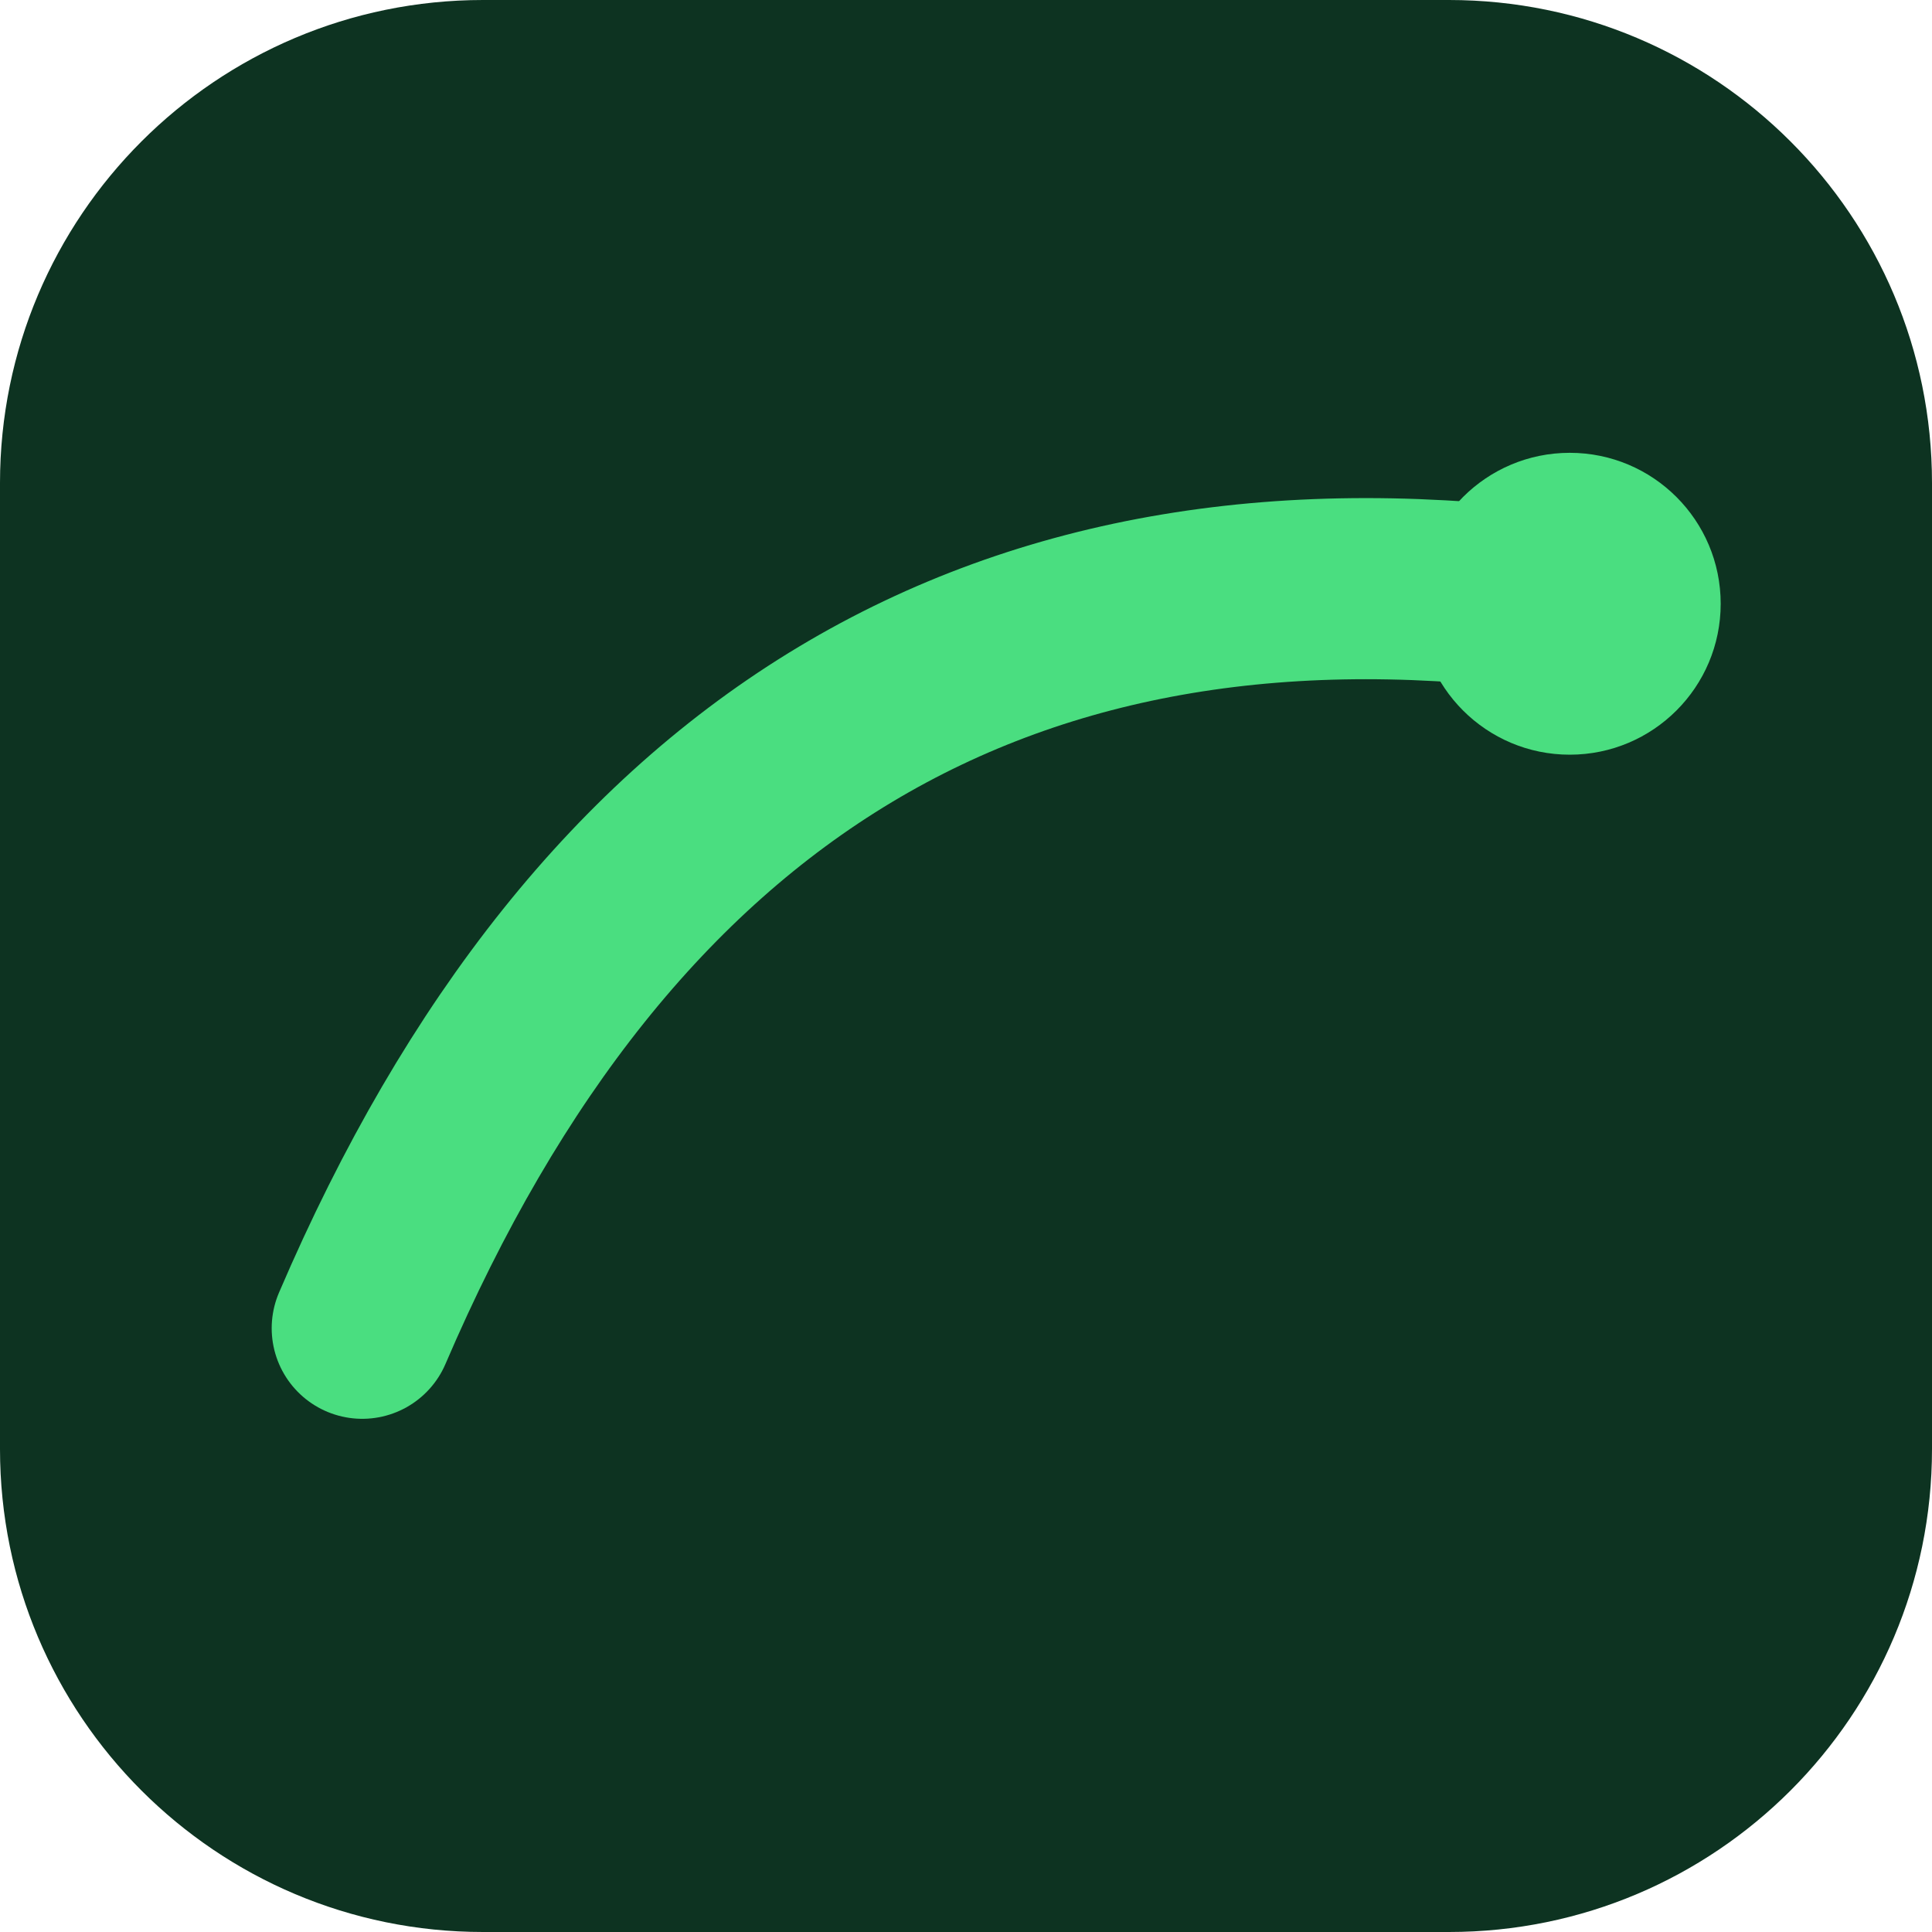
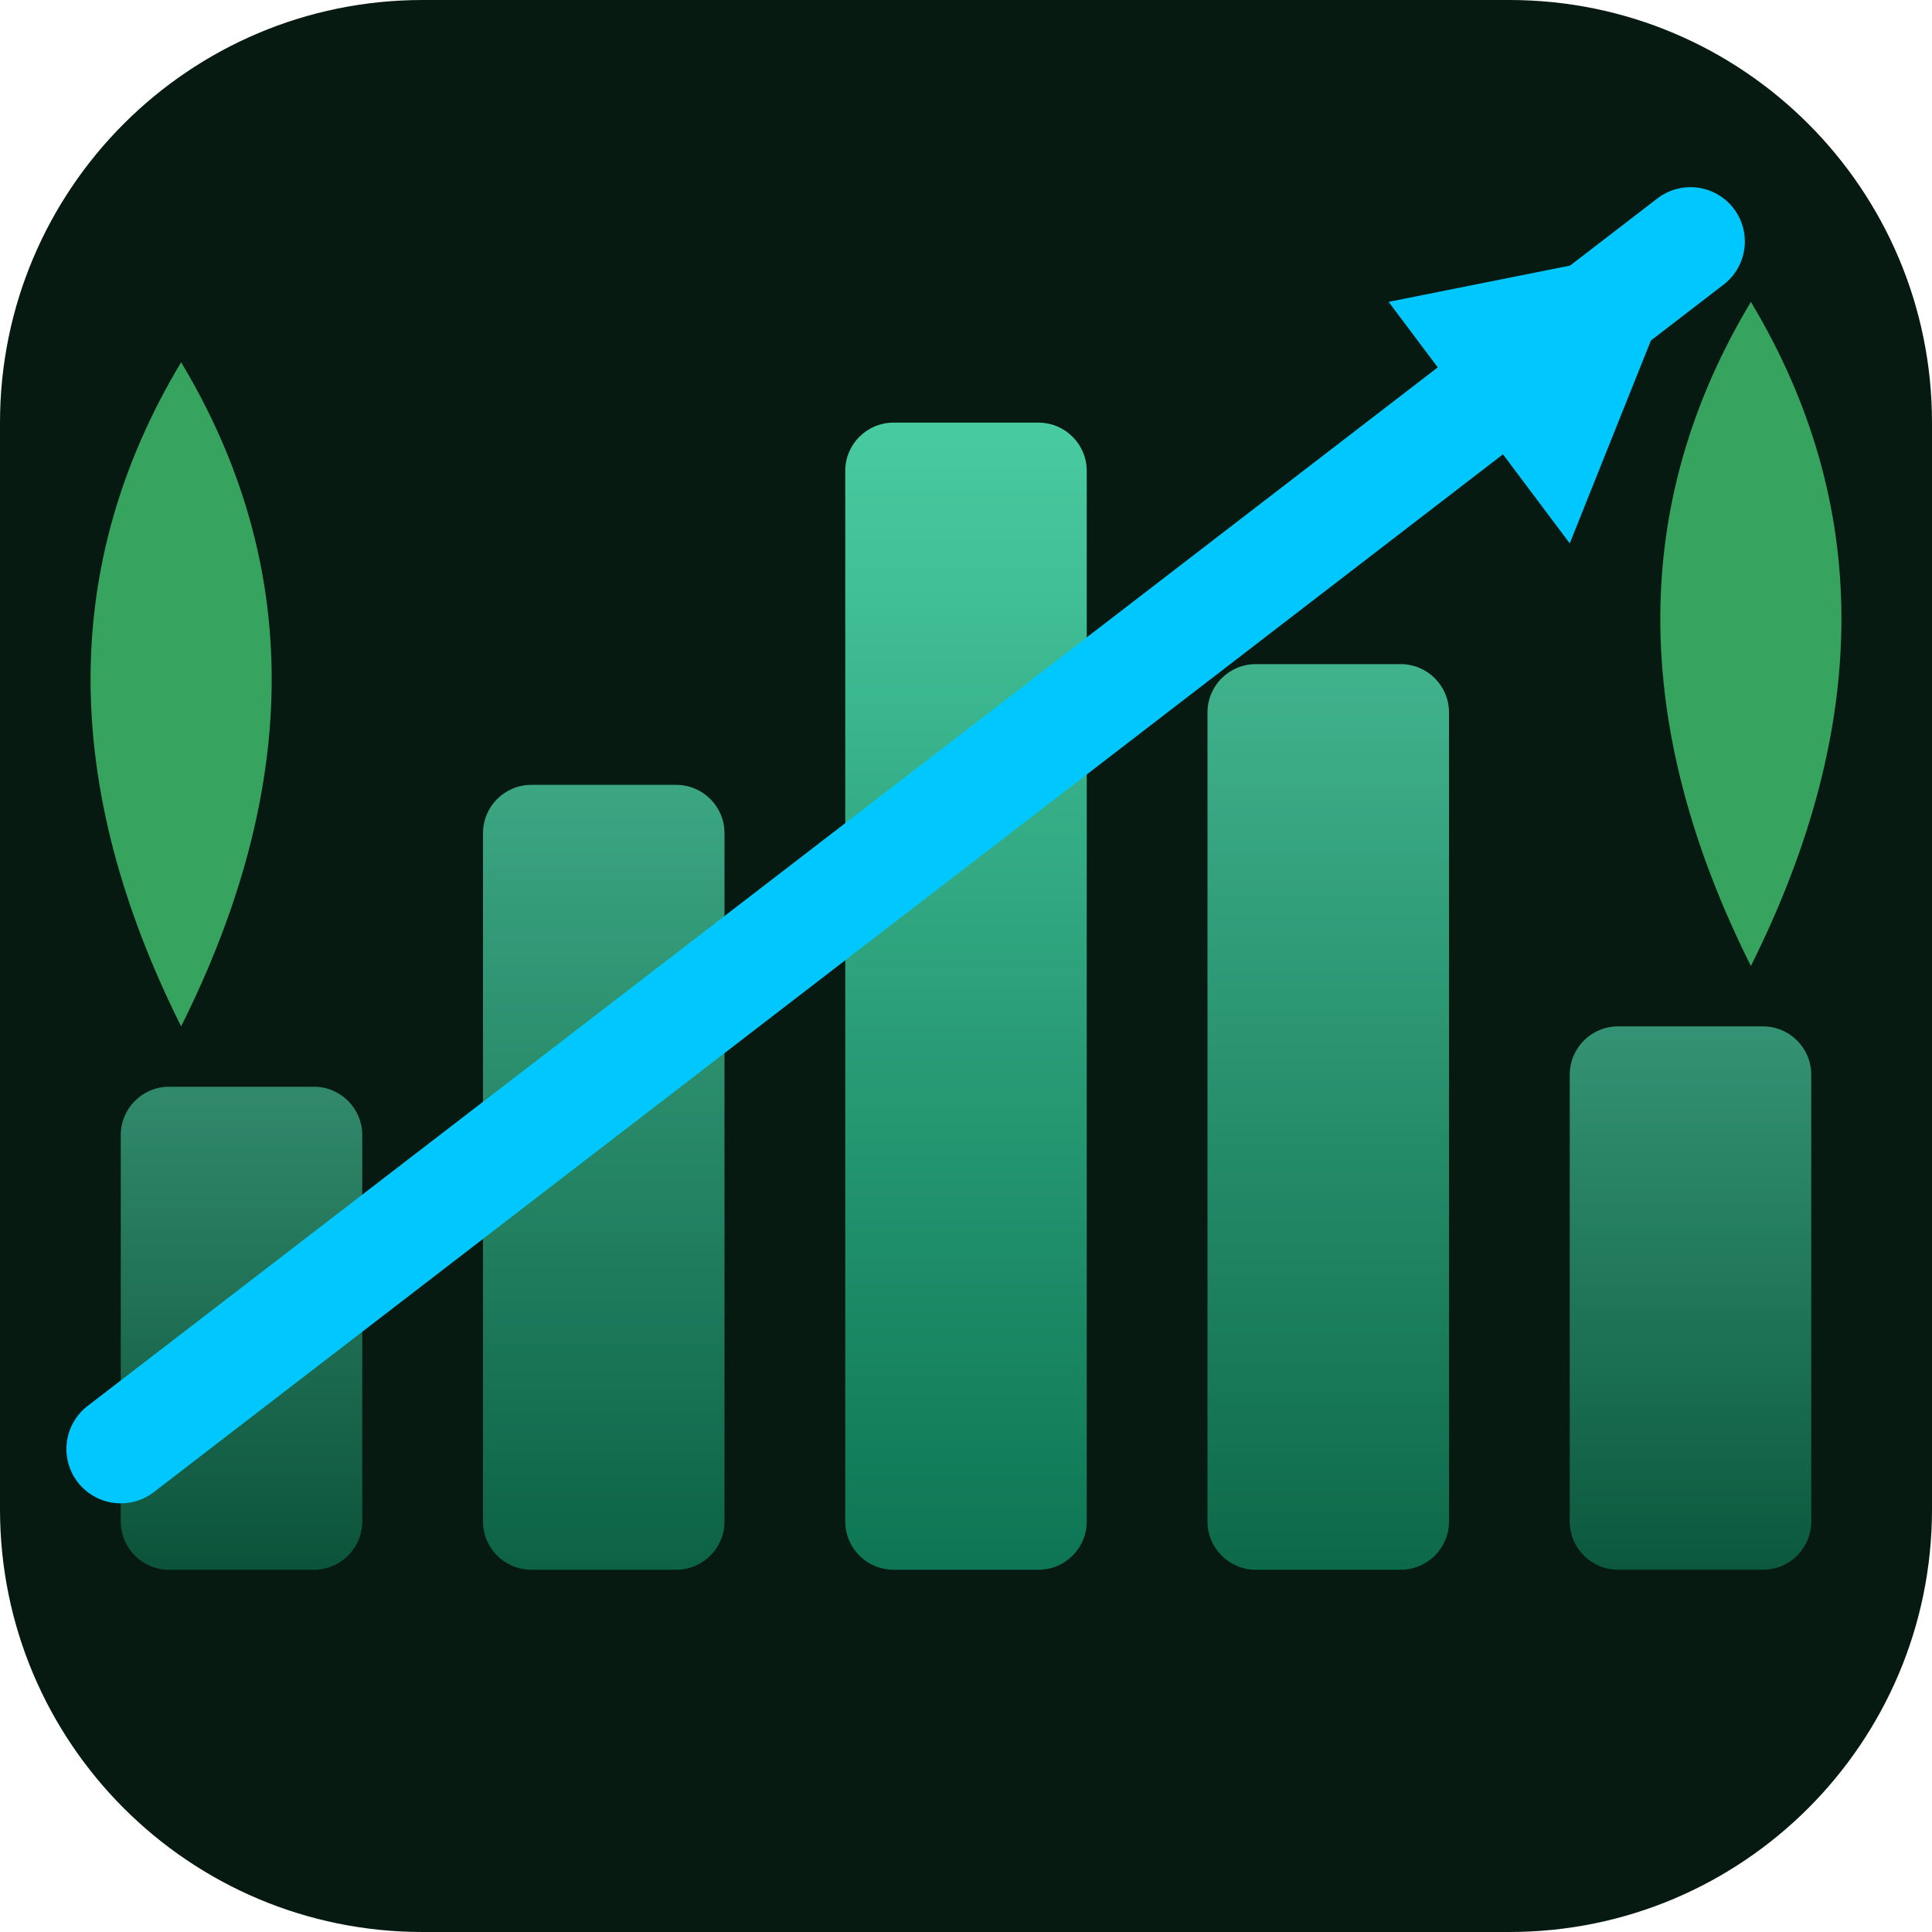
<svg xmlns="http://www.w3.org/2000/svg" viewBox="0 0 32 32">
-   <rect width="32" height="32" rx="8" fill="#0d3321" />
-   <path d="M6 22 Q12 8 26 10" stroke="#4ade80" stroke-width="3" fill="none" stroke-linecap="round" />
-   <circle cx="26" cy="10" r="2.5" fill="#4ade80" />
+   <rect width="32" height="32" rx="7" fill="#071a12" />
+   <defs>
+     <linearGradient id="fb" x1="0" y1="0" x2="0" y2="1">
+       <stop offset="0%" stop-color="#4dd4a8" />
+       <stop offset="100%" stop-color="#0e7a56" />
+     </linearGradient>
+   </defs>
+   <rect x="2" y="18" width="4" height="8" rx="0.8" fill="url(#fb)" opacity="0.6" />
+   <rect x="8" y="13" width="4" height="13" rx="0.8" fill="url(#fb)" opacity="0.75" />
+   <rect x="14" y="7" width="4" height="19" rx="0.8" fill="url(#fb)" opacity="0.95" />
+   <rect x="20" y="11" width="4" height="15" rx="0.8" fill="url(#fb)" opacity="0.82" />
+   <rect x="26" y="17" width="4" height="9" rx="0.8" fill="url(#fb)" opacity="0.65" />
+   <path d="M2 24 L28 4" stroke="#00c8ff" stroke-width="1.8" stroke-linecap="round" />
+   <polygon points="28,4 26,9 23,5" fill="#00c8ff" />
+   <path d="M3 17 Q0 11 3 6 Q6 11 3 17Z" fill="#4ade80" opacity="0.7" />
+   <path d="M29 16 Q32 10 29 5 Q26 10 29 16Z" fill="#4ade80" opacity="0.7" />
</svg>
